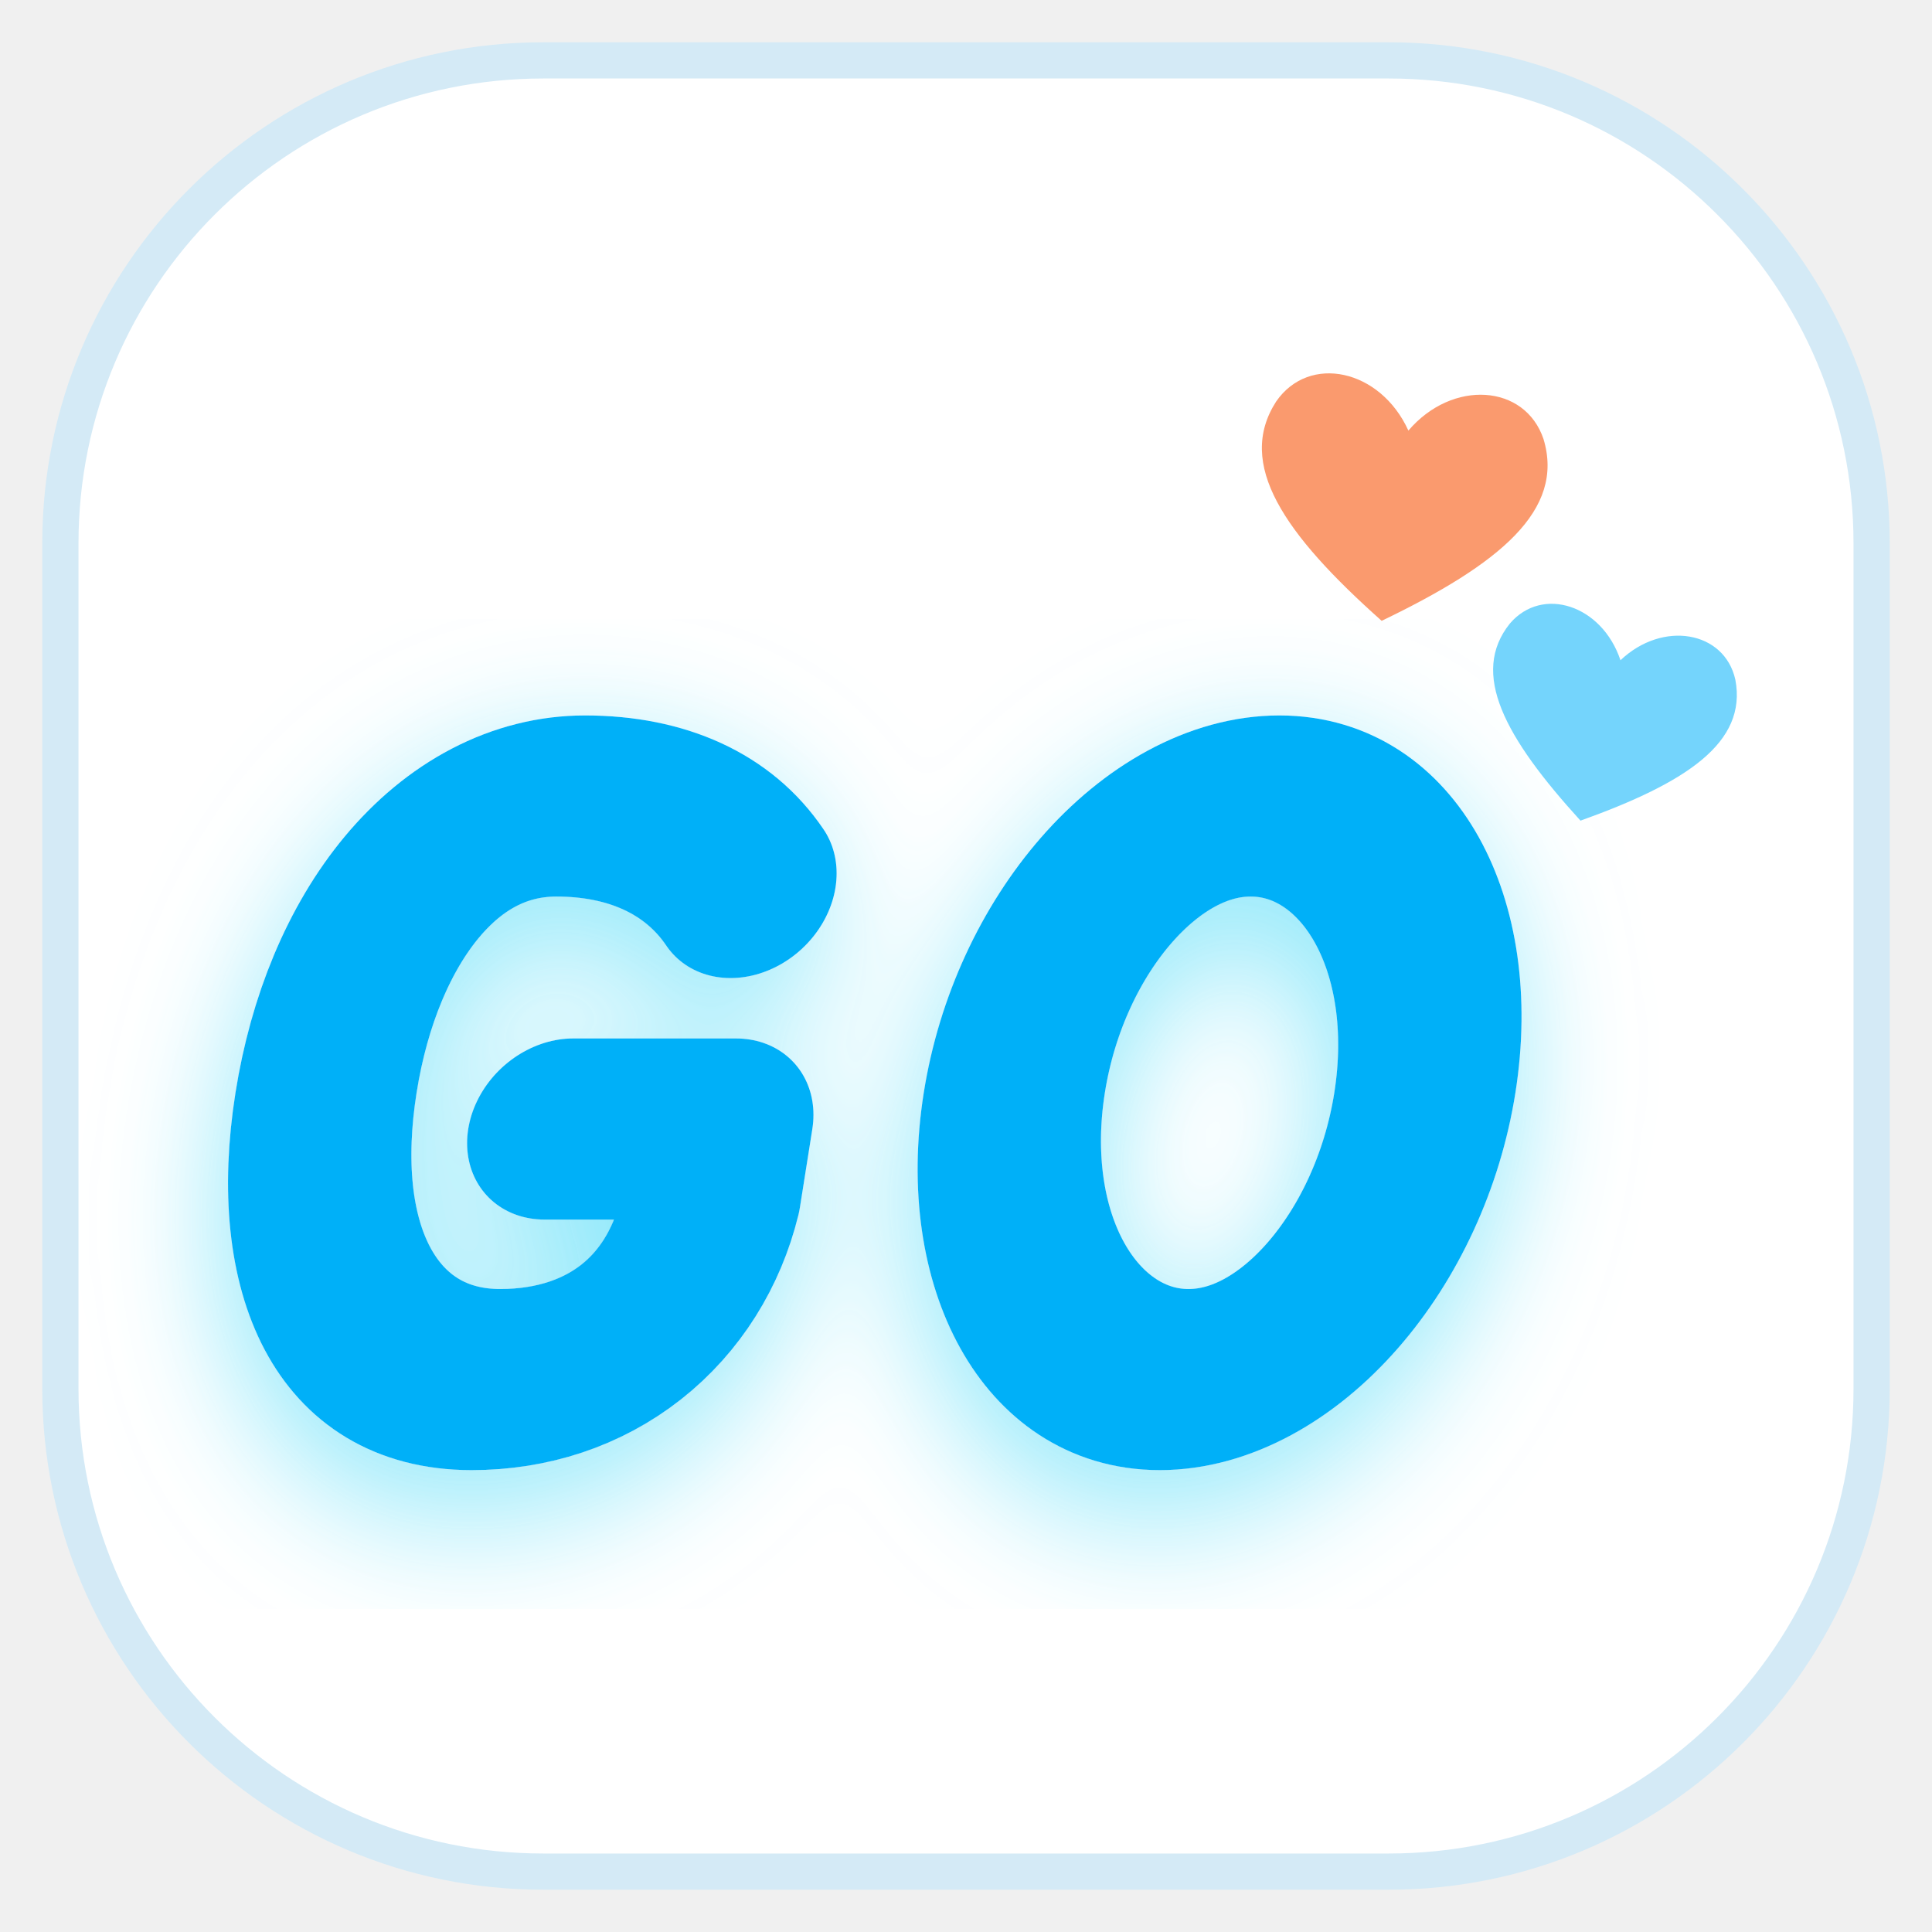
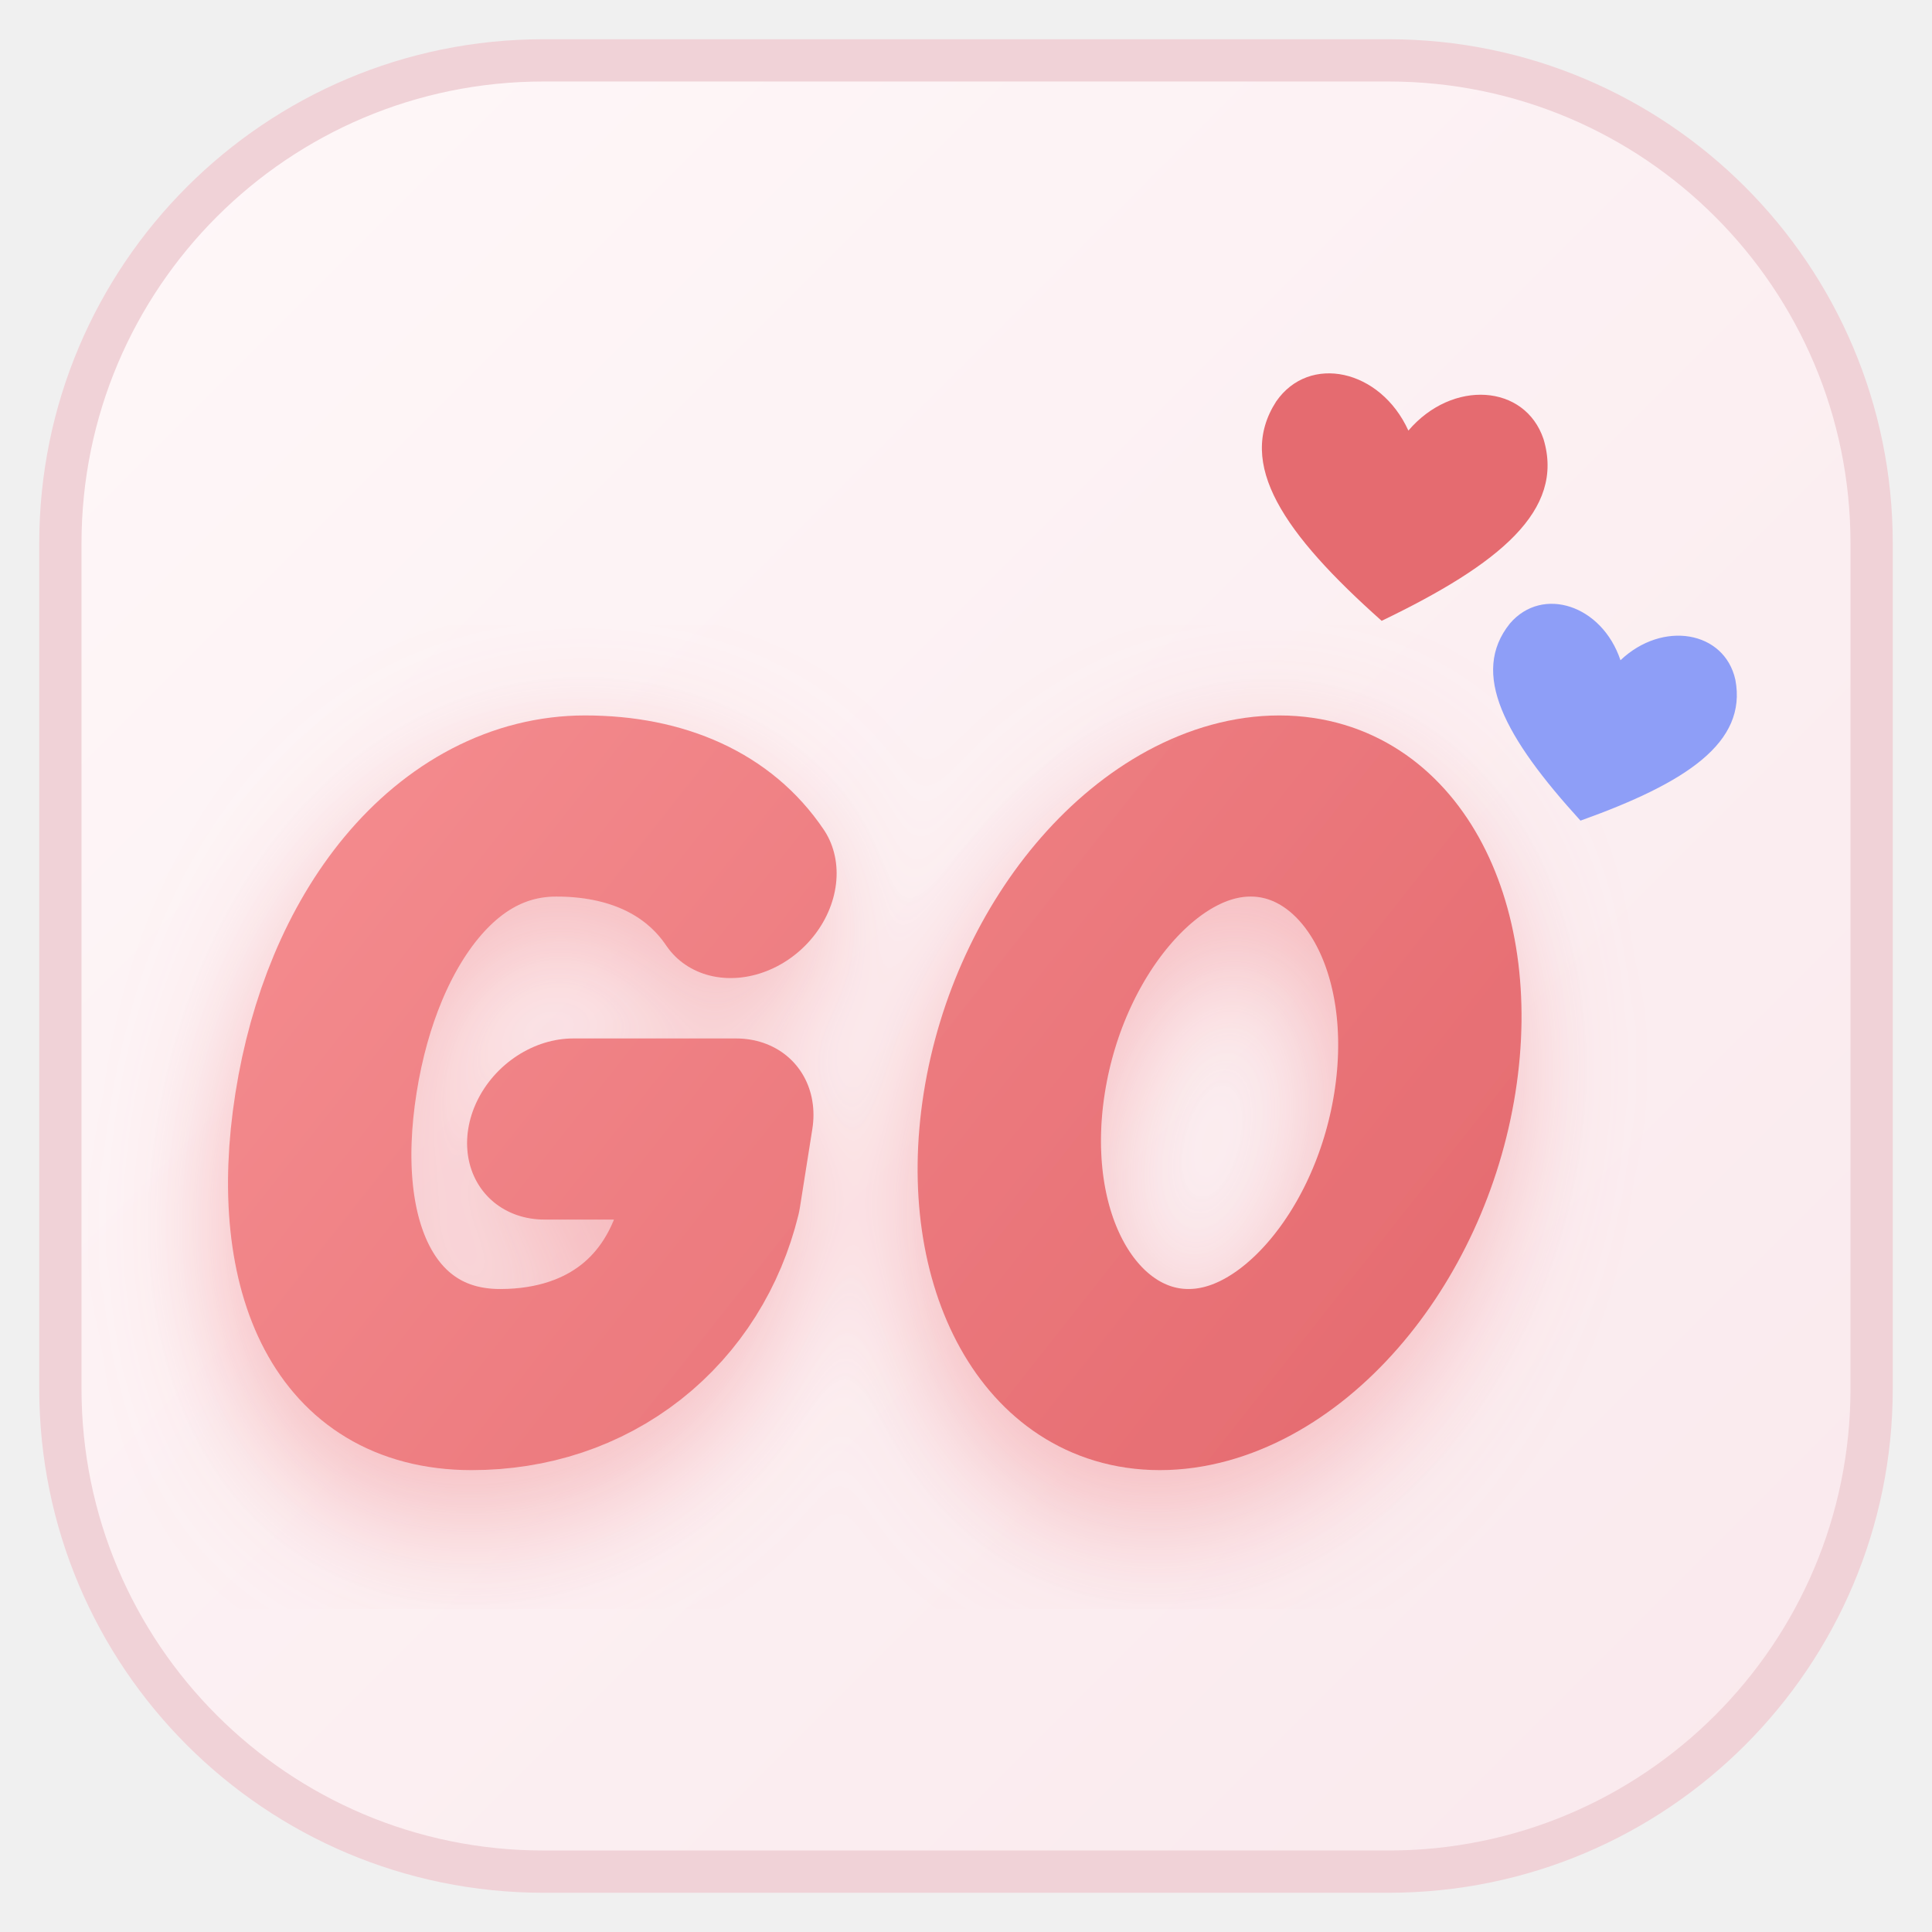
<svg xmlns="http://www.w3.org/2000/svg" viewBox="0 0 64 64" fill="none">
  <defs>
+     <linearGradient id="bg-grad" x1="0" y1="0" x2="64" y2="64" gradientUnits="userSpaceOnUse">
+       <stop offset="0%" stop-color="#fff8f9" />
+       <stop offset="100%" stop-color="#f9e8ec" />
+     </linearGradient>
+     <linearGradient id="go-grad" x1="10" y1="24" x2="48" y2="48" gradientUnits="userSpaceOnUse">
+       <stop offset="0%" stop-color="#f48b8e" />
+       <stop offset="100%" stop-color="#e56b70" />
+     </linearGradient>
    <filter id="go-glow" x="-40%" y="-40%" width="180%" height="180%">
-       <feDropShadow dx="0" dy="1.4" stdDeviation="2.4" flood-color="#7ce4f9" flood-opacity="0.85" />
+       <feDropShadow dx="0" dy="1.6" stdDeviation="2.2" flood-color="#f2a7ab" flood-opacity="0.75" />
    </filter>
  </defs>
-   <rect x="2" y="2" width="60" height="60" rx="16" fill="#ffffff" stroke="#d4eaf6" stroke-width="1.2" />
+   <rect x="2" y="2" width="60" height="60" rx="16" fill="url(#bg-grad)" stroke="#f0d2d7" stroke-width="1.4" />
  <g filter="url(#go-glow)" transform="translate(29 36.2) skewX(-9) translate(-29 -36.2)">
-     <path d="M23.6 29.4C22.1 27.6 19.9 26.7 17.4 26.7C13.3 26.7 10.8 30.7 10.8 36.2C10.8 41.7 13.3 45.7 17.6 45.7C21.4 45.7 23.8 43.4 24.1 40.0V37.4H18.7" stroke="#00b0f8" stroke-width="6" stroke-linecap="round" stroke-linejoin="round" />
-     <ellipse cx="40.4" cy="36.2" rx="6.8" ry="9.5" stroke="#00b0f8" stroke-width="6" />
+     <path d="M23.6 29.4C22.1 27.6 19.9 26.7 17.4 26.7C13.3 26.7 10.8 30.7 10.8 36.2C10.8 41.7 13.3 45.7 17.6 45.7C21.4 45.7 23.8 43.4 24.1 40.0V37.4H18.7" stroke="url(#go-grad)" stroke-width="6" stroke-linecap="round" stroke-linejoin="round" />
+     <ellipse cx="40.4" cy="36.2" rx="6.8" ry="9.5" stroke="url(#go-grad)" stroke-width="6" />
  </g>
-   <path d="M0 3.6C-4.2 0.8-6.4-1.6-5.2-4.2C-4.2-6.2-1.4-6 0-3.8C1.4-6 4.2-6.2 5.2-4.2C6.4-1.6 4.2 0.8 0 3.6Z" fill="#fa9a6e" transform="translate(46.2 17.5) rotate(8) scale(0.86)" />
-   <path d="M0 3.6C-4.2 0.8-6.4-1.6-5.2-4.2C-4.2-6.2-1.4-6 0-3.8C1.4-6 4.2-6.2 5.2-4.2C6.4-1.6 4.2 0.8 0 3.6Z" fill="#74d4fc" transform="translate(53.0 24.6) rotate(14) scale(0.74)" />
+   <path d="M0 3.6C-4.2 0.8-6.4-1.6-5.2-4.2C-4.2-6.2-1.4-6 0-3.8C1.4-6 4.2-6.2 5.2-4.2C6.4-1.6 4.2 0.8 0 3.6Z" fill="#e56b70" transform="translate(46.2 17.5) rotate(8) scale(0.86)" />
+   <path d="M0 3.6C-4.2 0.8-6.4-1.6-5.2-4.2C-4.2-6.2-1.4-6 0-3.8C1.4-6 4.2-6.2 5.2-4.2C6.4-1.6 4.2 0.8 0 3.6Z" fill="#8e9ef7" transform="translate(53.0 24.6) rotate(14) scale(0.74)" />
</svg>
